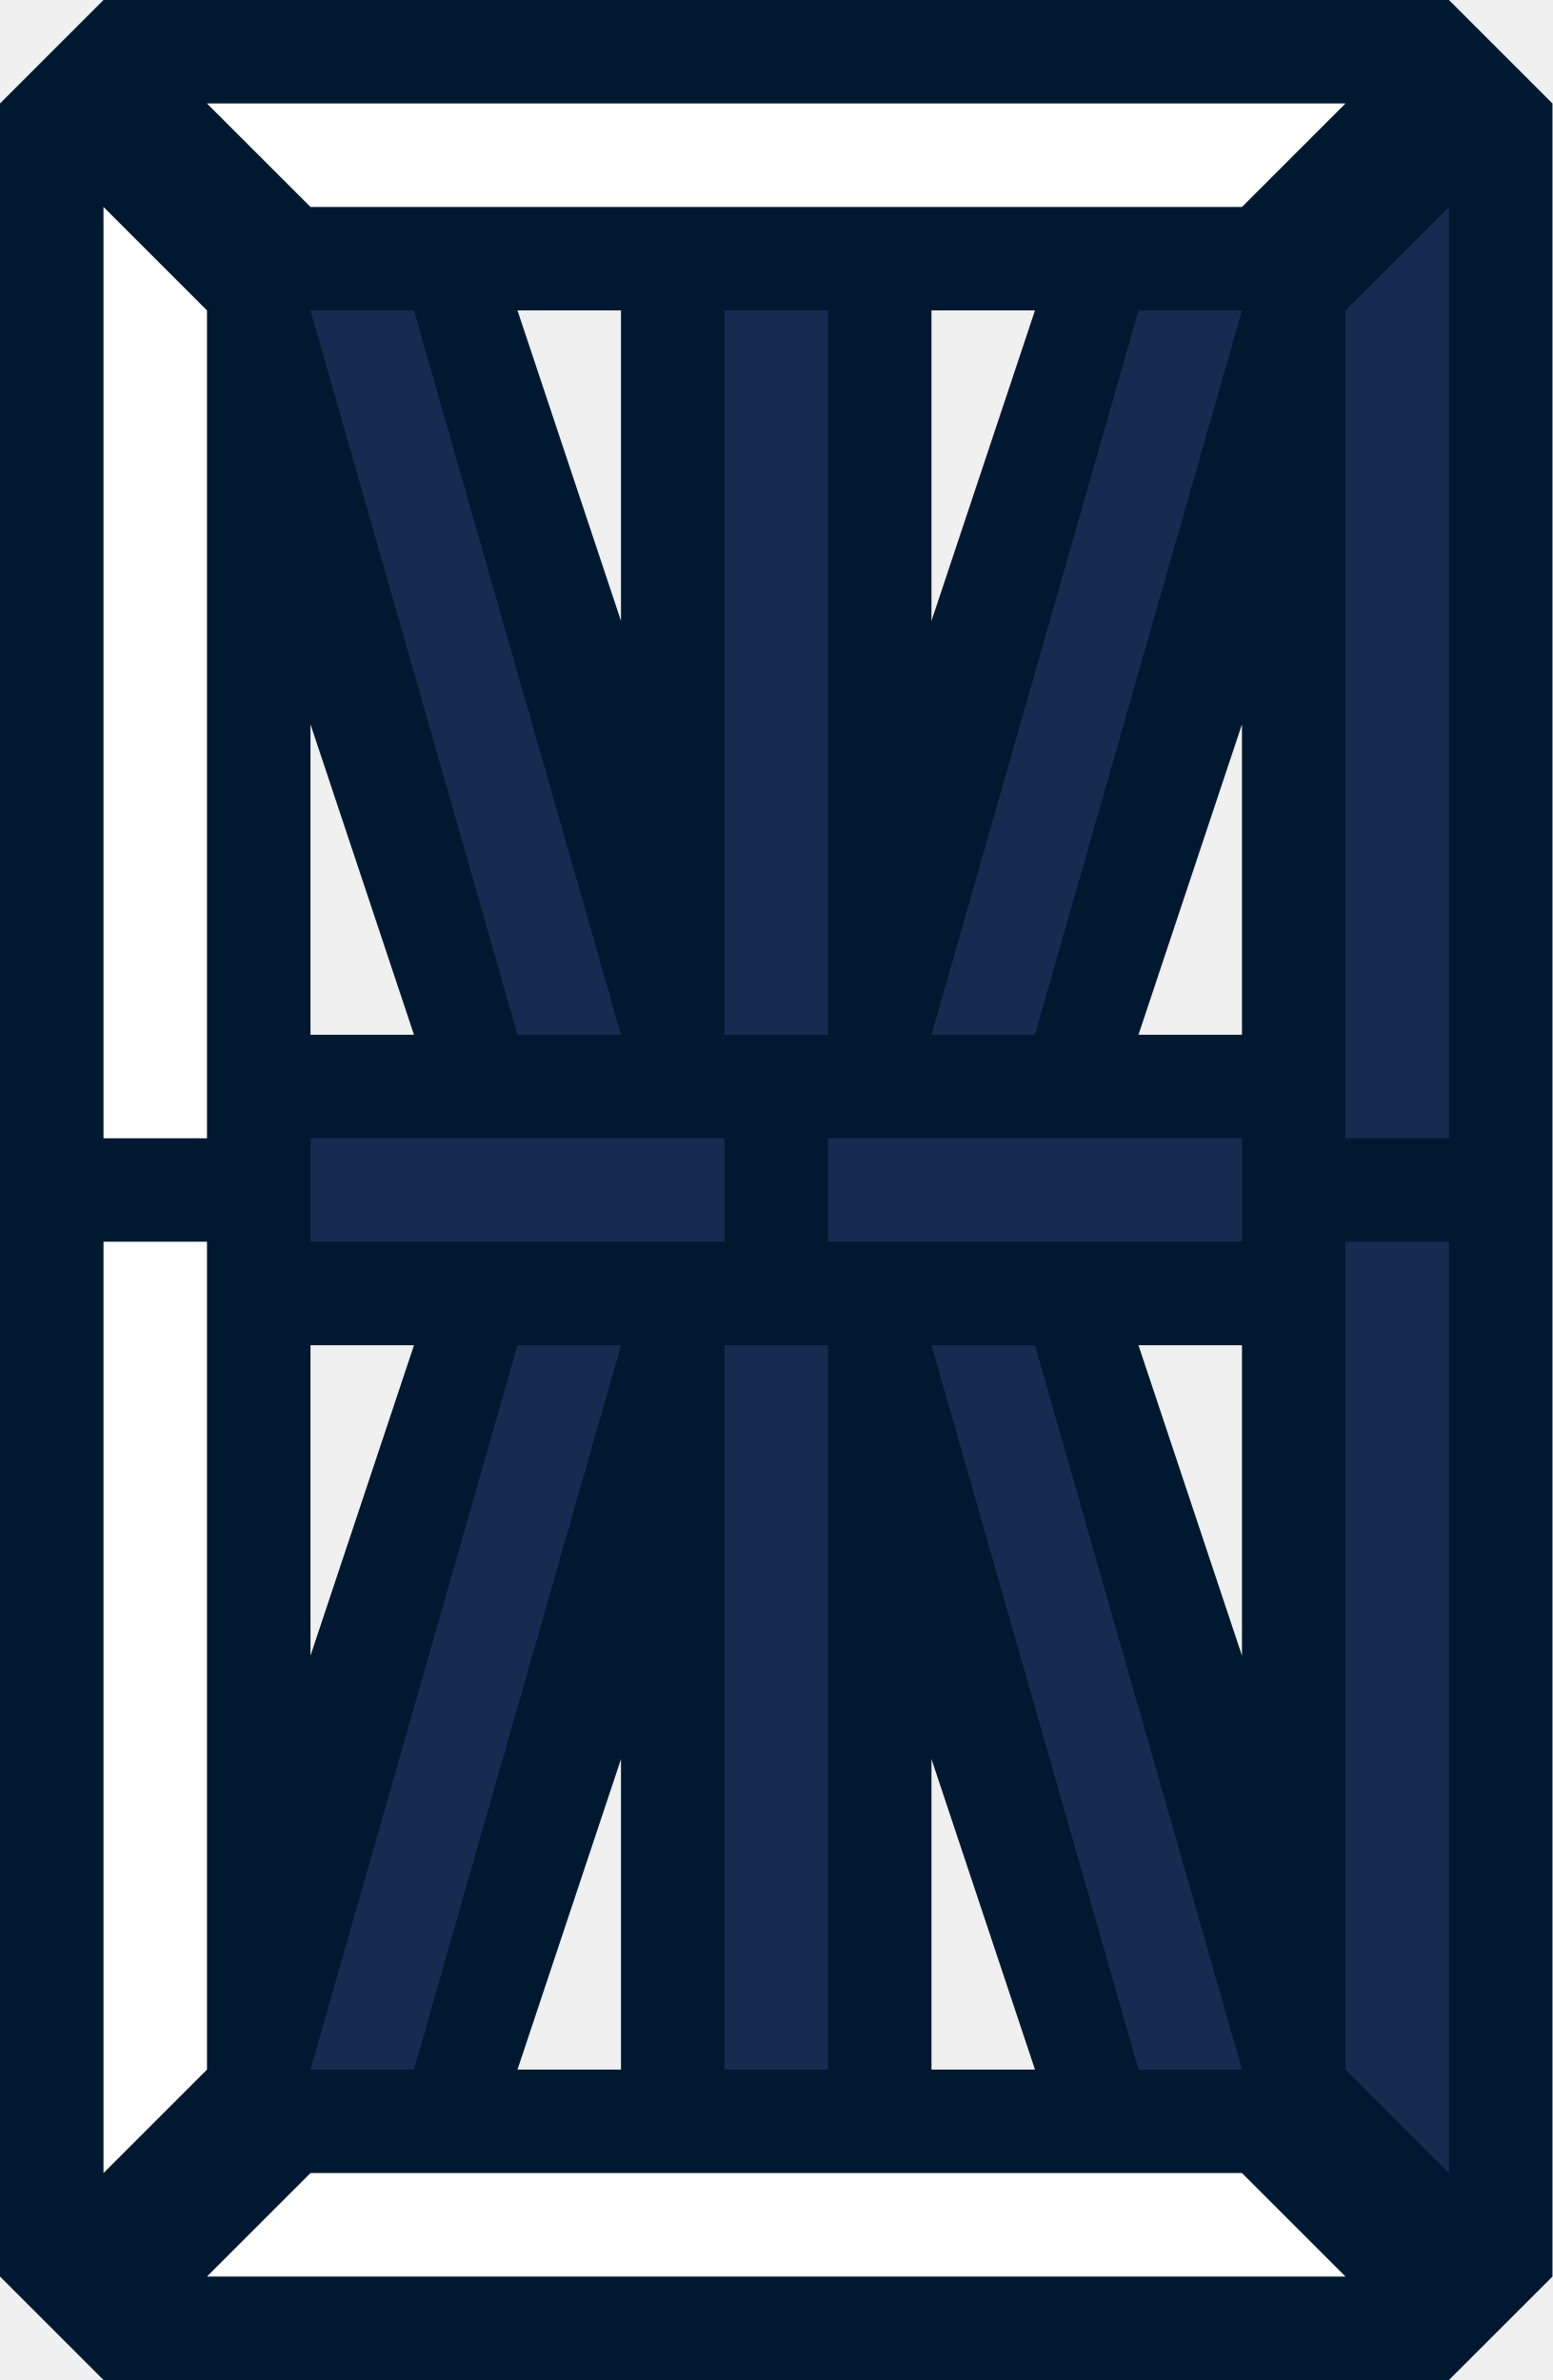
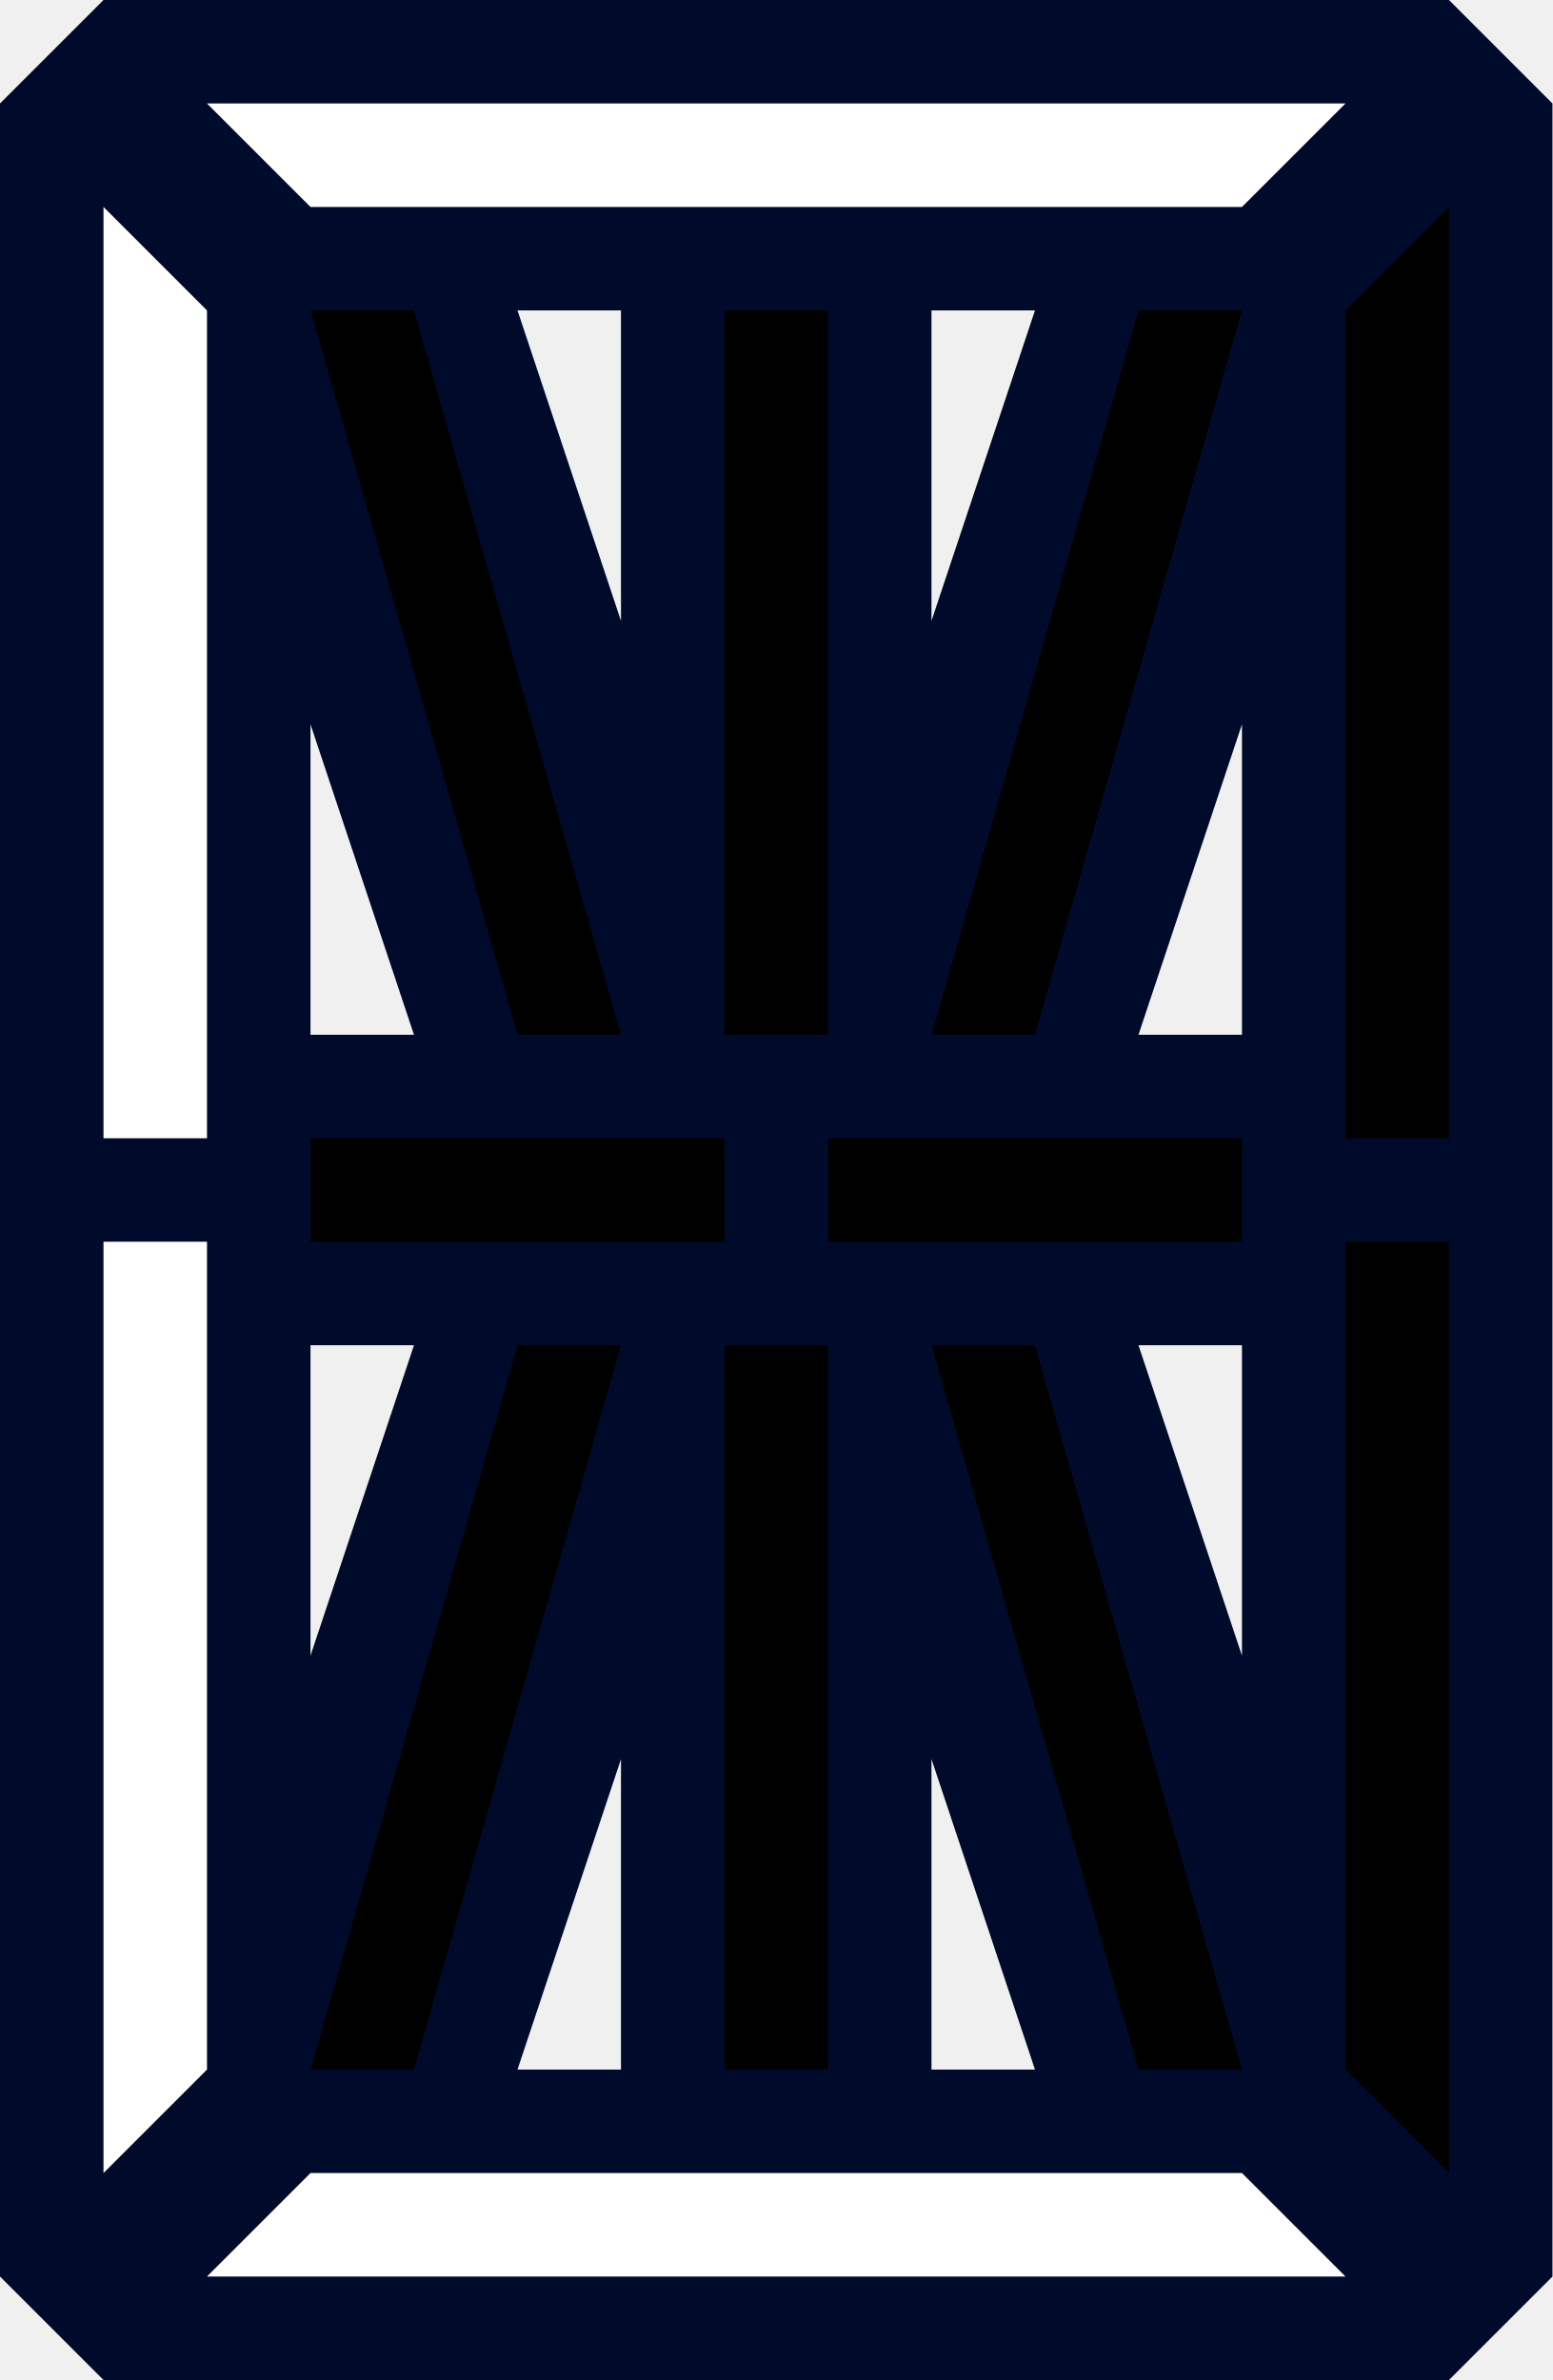
<svg xmlns="http://www.w3.org/2000/svg" width="15" height="23" viewBox="0 0 15 23" version="1.1" id="svg8">
  <defs id="defs2" />
-   <path style="fill:#001931;fill-opacity:1;stroke:none;stroke-opacity:1" d="M 1,0 0,1 v 21 l 1,1 h 13 l 1,-1 V 1 L 14,0 Z m 4,3 h 1 v 3 z m 4,0 h 1 L 9,6 Z M 3,7 4,10 H 3 Z m 9,0 v 3 h -1 z m -9,6 h 1 l -1,3 z m 8,0 h 1 v 3 z m -5,4 v 3 H 5 Z m 3,0 1,3 H 9 Z" id="path910" />
+   <path style="fill:#000b2b;fill-opacity:1;stroke:none;stroke-opacity:1" d="M 1,0 0,1 v 21 l 1,1 h 13 l 1,-1 V 1 L 14,0 Z m 4,3 h 1 v 3 z m 4,0 h 1 L 9,6 Z M 3,7 4,10 H 3 Z m 9,0 v 3 h -1 z m -9,6 h 1 l -1,3 z m 8,0 h 1 v 3 z m -5,4 v 3 H 5 Z m 3,0 1,3 H 9 Z" id="path910" />
  <path style="fill:#ffffff;fill-opacity:1;stroke:none;stroke-opacity:1" d="m 2,1 1,1 h 9 l 1,-1 z" id="path826" />
  <path style="fill:#ffffff;fill-opacity:1;stroke:none;stroke-opacity:1" d="m 1,2 1,1 v 8 H 1 Z" id="path828" />
-   <rect style="fill:#162b50;fill-opacity:1;stroke:none;stroke-width:1;stroke-opacity:1" id="rect836" width="1" height="7" x="7" y="3" />
-   <rect style="fill:#162b50;fill-opacity:1;stroke:none;stroke-width:1;stroke-opacity:1" id="rect838" width="4" height="1" x="3" y="11" />
-   <path style="fill:#162b50;fill-opacity:1;stroke:none;stroke-opacity:1" d="m 9,10 2,-7 h 1 l -2,7 z" id="path840" />
+   <rect style="fill:#000000;fill-opacity:1;stroke:none;stroke-width:1;stroke-opacity:1" id="rect836" width="1" height="7" x="7" y="3" />
+   <rect style="fill:#000000;fill-opacity:1;stroke:none;stroke-width:1;stroke-opacity:1" id="rect838" width="4" height="1" x="3" y="11" />
+   <path style="fill:#000000;fill-opacity:1;stroke:none;stroke-opacity:1" d="m 9,10 2,-7 h 1 l -2,7 z" id="path840" />
  <path style="fill:#ffffff;fill-opacity:1;stroke:none;stroke-opacity:1" d="m 2,12 v 8 l -1,1 v -9 z" id="path844" />
  <path style="fill:#ffffff;fill-opacity:1;stroke:none;stroke-opacity:1" d="m 2,22 1,-1 h 9 l 1,1 z" id="path846" />
-   <path style="fill:#162b50;fill-opacity:1;stroke:none;stroke-opacity:1" d="m 13,20 1,1 v -9 h -1 z" id="path856" />
-   <path style="fill:#162b50;fill-opacity:1;stroke:none;stroke-opacity:1" d="M 13,11 V 3 l 1,-1 v 9 z" id="path858" />
-   <rect style="fill:#162b50;fill-opacity:1;stroke:none;stroke-width:1;stroke-opacity:1" id="rect860" width="4" height="1" x="8" y="11" />
-   <rect style="fill:#162b50;fill-opacity:1;stroke:none;stroke-width:1;stroke-opacity:1" id="rect836-3" width="1" height="7" x="7" y="13" />
-   <path style="fill:#162b50;fill-opacity:1;stroke:none;stroke-opacity:1" d="M 6,10 4,3 H 3 l 2,7 z" id="path840-6" />
-   <path style="fill:#162b50;fill-opacity:1;stroke:none;stroke-opacity:1" d="m 9,13 2,7 h 1 l -2,-7 z" id="path840-7" />
-   <path style="fill:#162b50;fill-opacity:1;stroke:none;stroke-opacity:1" d="M 6,13 4,20 H 3 l 2,-7 z" id="path840-6-5" />
+   <path style="fill:#000000;fill-opacity:1;stroke:none;stroke-opacity:1" d="m 13,20 1,1 v -9 h -1 z" id="path856" />
+   <path style="fill:#000000;fill-opacity:1;stroke:none;stroke-opacity:1" d="M 13,11 V 3 l 1,-1 v 9 z" id="path858" />
+   <rect style="fill:#000000;fill-opacity:1;stroke:none;stroke-width:1;stroke-opacity:1" id="rect860" width="4" height="1" x="8" y="11" />
+   <rect style="fill:#000000;fill-opacity:1;stroke:none;stroke-width:1;stroke-opacity:1" id="rect836-3" width="1" height="7" x="7" y="13" />
+   <path style="fill:#000000;fill-opacity:1;stroke:none;stroke-opacity:1" d="M 6,10 4,3 H 3 l 2,7 z" id="path840-6" />
+   <path style="fill:#000000;fill-opacity:1;stroke:none;stroke-opacity:1" d="m 9,13 2,7 h 1 l -2,-7 z" id="path840-7" />
+   <path style="fill:#000000;fill-opacity:1;stroke:none;stroke-opacity:1" d="M 6,13 4,20 H 3 l 2,-7 z" id="path840-6-5" />
</svg>
